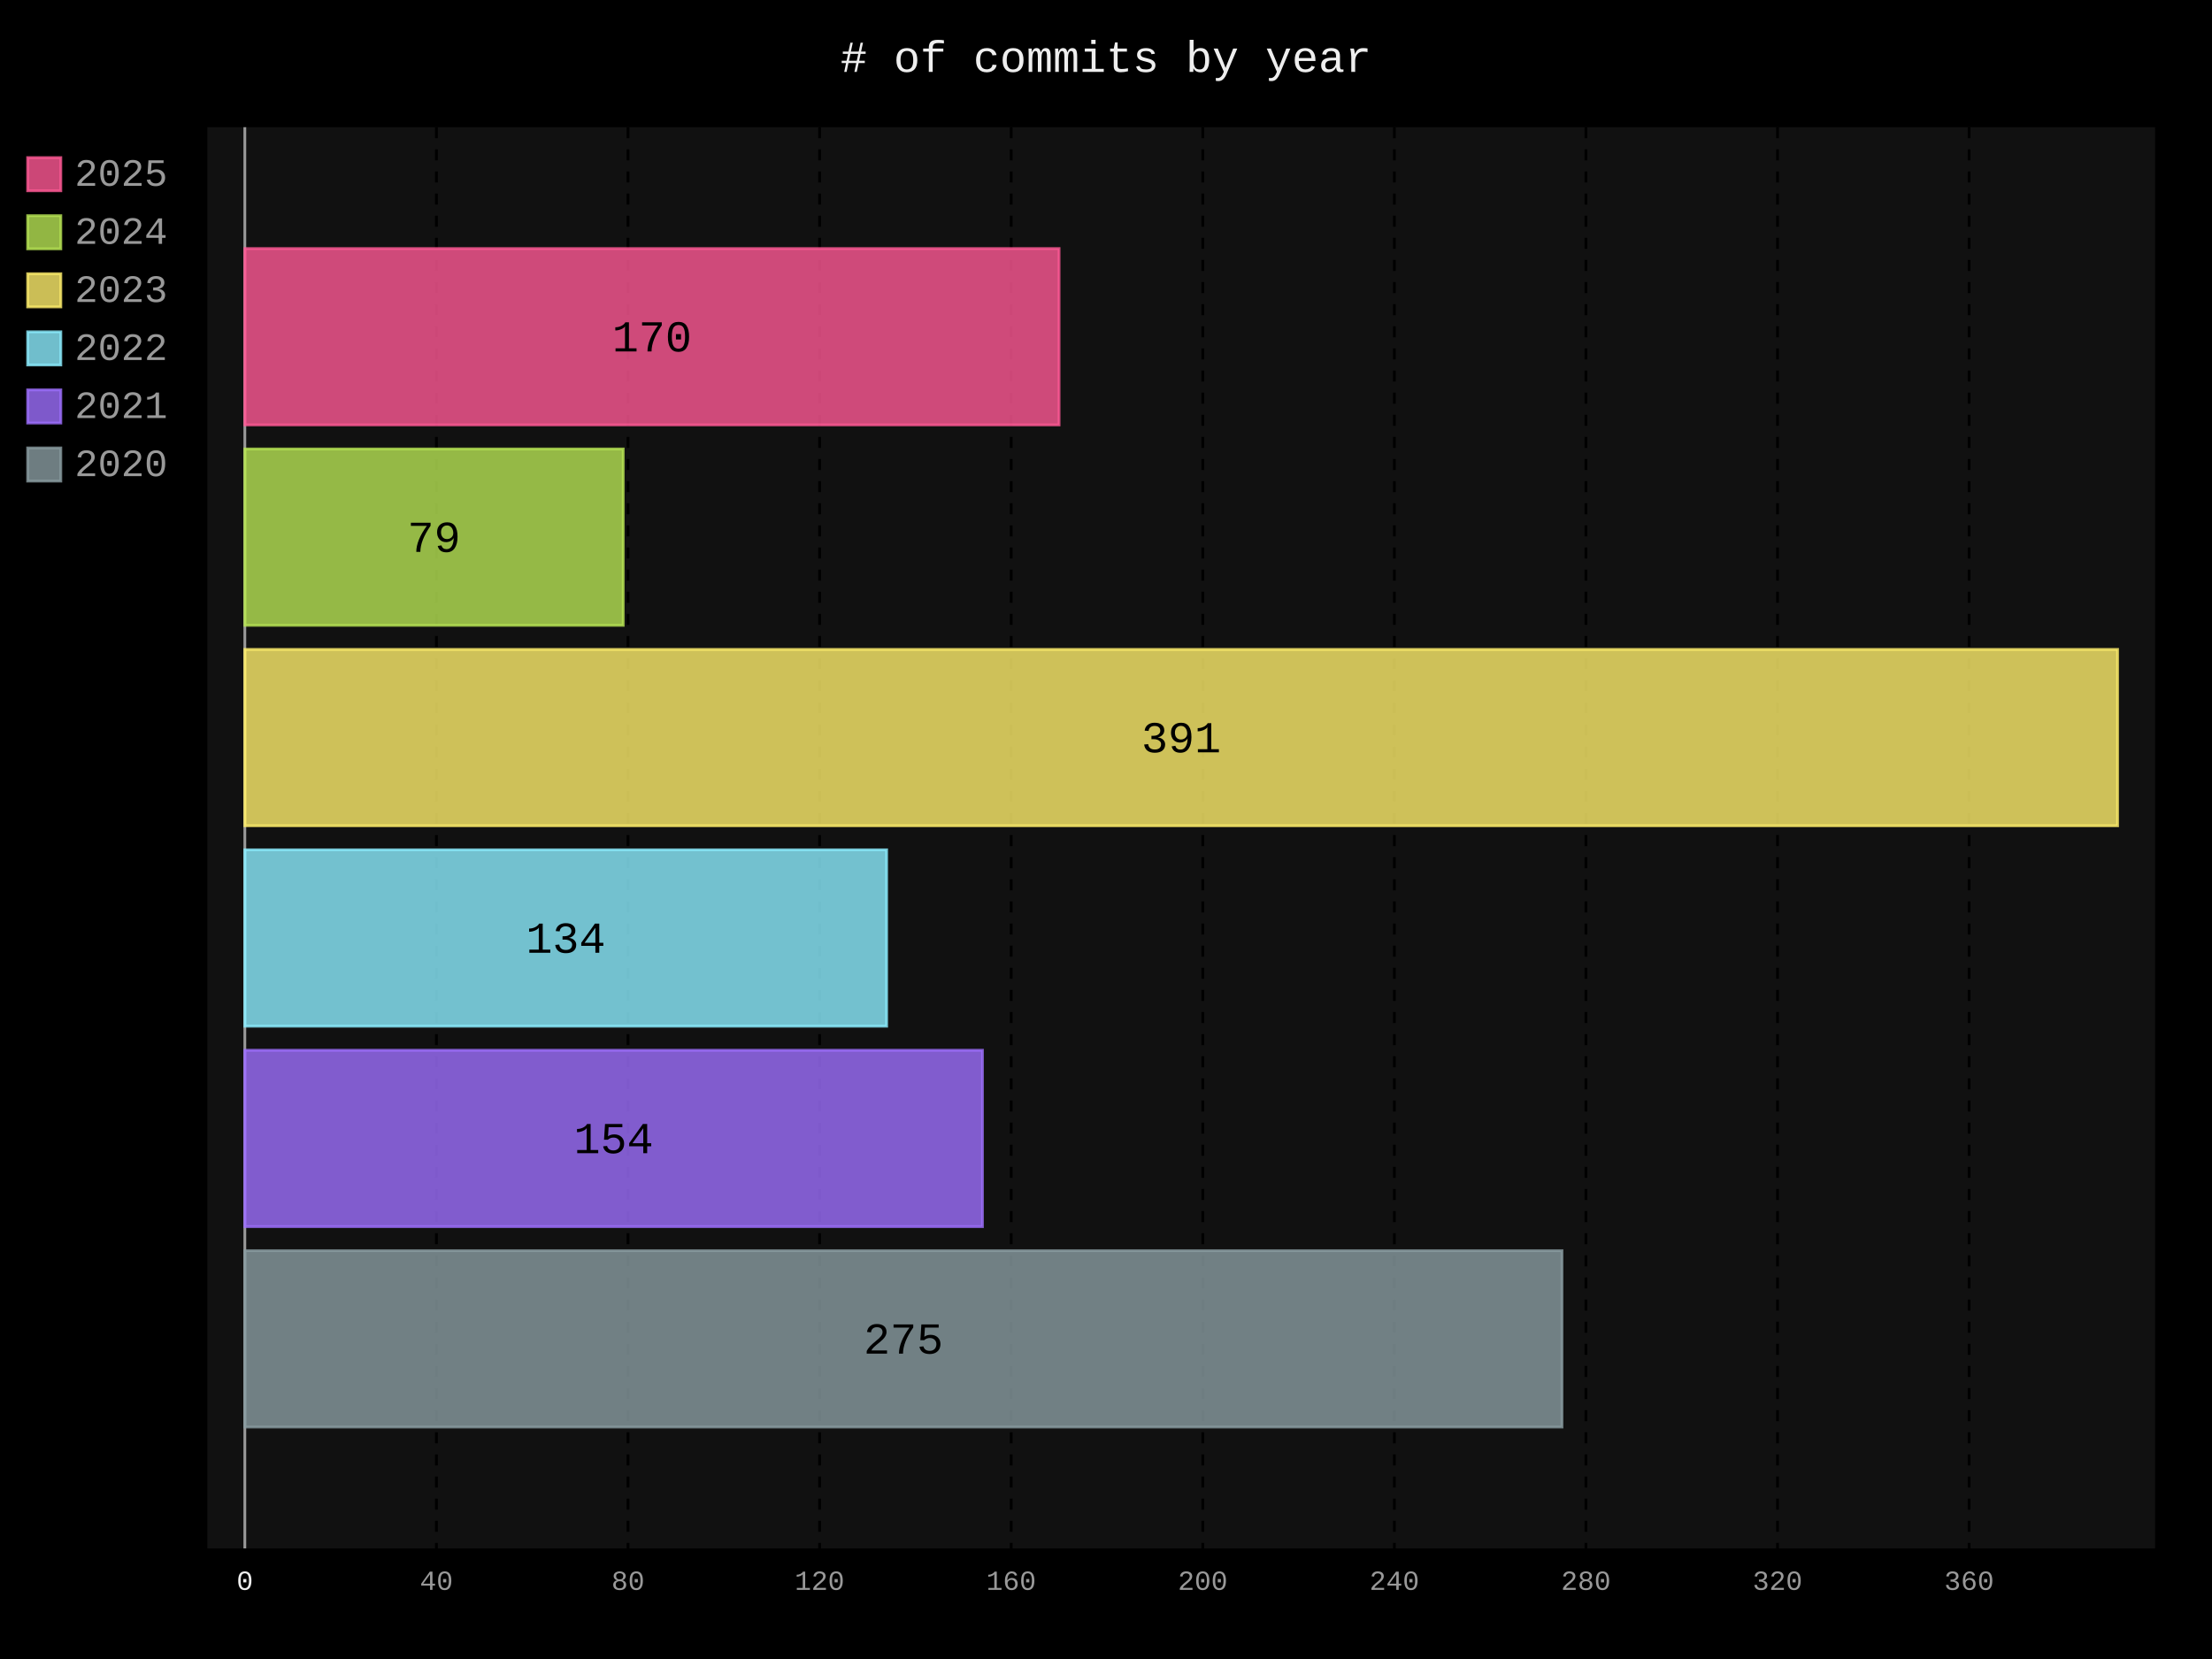
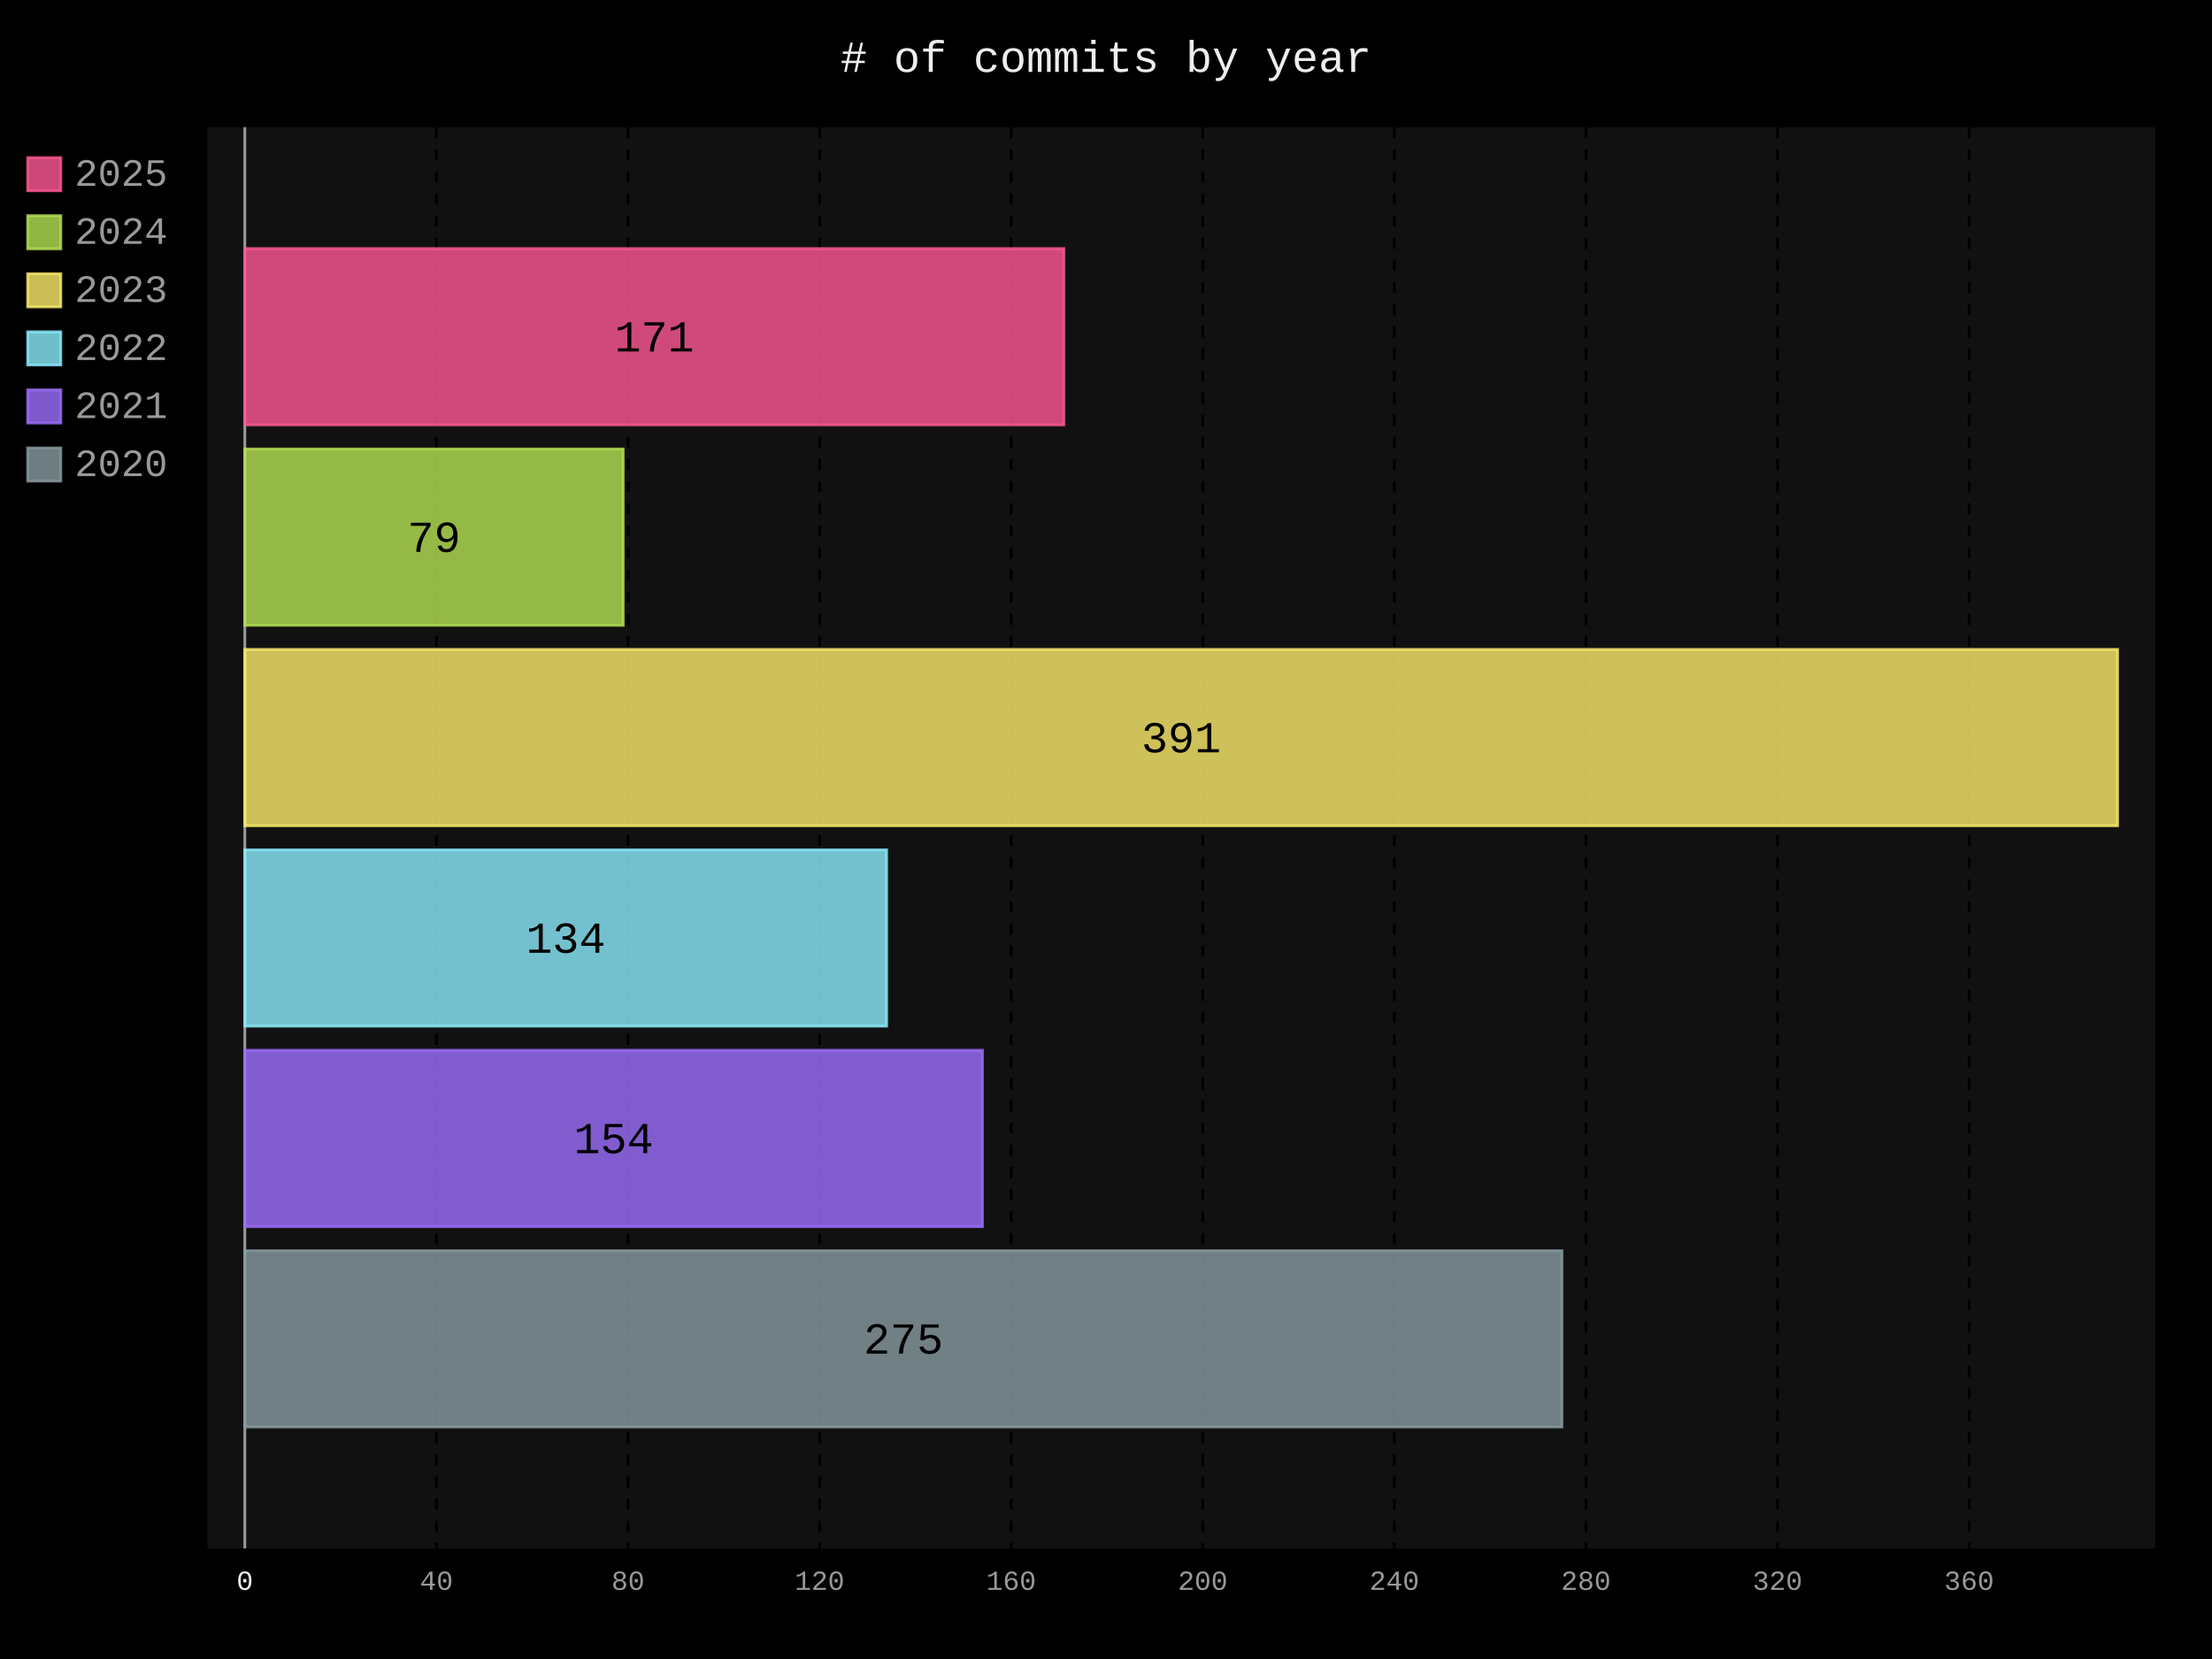
- <svg xmlns="http://www.w3.org/2000/svg" id="chart-17450589-4f81-49ec-b5fe-f2f27a7662cc" class="pygal-chart" viewBox="0 0 800 600">
+ <svg xmlns="http://www.w3.org/2000/svg" id="chart-2070c3b2-7b46-4531-bfed-f76c6accbffe" class="pygal-chart" viewBox="0 0 800 600">
  <defs>
-     <style type="text/css">#chart-17450589-4f81-49ec-b5fe-f2f27a7662cc{-webkit-user-select:none;-webkit-font-smoothing:antialiased;font-family:Consolas,"Liberation Mono",Menlo,Courier,monospace}#chart-17450589-4f81-49ec-b5fe-f2f27a7662cc .title{font-family:Consolas,"Liberation Mono",Menlo,Courier,monospace;font-size:16px}#chart-17450589-4f81-49ec-b5fe-f2f27a7662cc .legends .legend text{font-family:Consolas,"Liberation Mono",Menlo,Courier,monospace;font-size:14px}#chart-17450589-4f81-49ec-b5fe-f2f27a7662cc .axis text{font-family:Consolas,"Liberation Mono",Menlo,Courier,monospace;font-size:10px}#chart-17450589-4f81-49ec-b5fe-f2f27a7662cc .axis text.major{font-family:Consolas,"Liberation Mono",Menlo,Courier,monospace;font-size:10px}#chart-17450589-4f81-49ec-b5fe-f2f27a7662cc .text-overlay text.value{font-family:Consolas,"Liberation Mono",Menlo,Courier,monospace;font-size:16px}#chart-17450589-4f81-49ec-b5fe-f2f27a7662cc .text-overlay text.label{font-family:Consolas,"Liberation Mono",Menlo,Courier,monospace;font-size:10px}#chart-17450589-4f81-49ec-b5fe-f2f27a7662cc .tooltip{font-family:Consolas,"Liberation Mono",Menlo,Courier,monospace;font-size:14px}#chart-17450589-4f81-49ec-b5fe-f2f27a7662cc text.no_data{font-family:Consolas,"Liberation Mono",Menlo,Courier,monospace;font-size:64px}
- #chart-17450589-4f81-49ec-b5fe-f2f27a7662cc{background-color:black}#chart-17450589-4f81-49ec-b5fe-f2f27a7662cc path,#chart-17450589-4f81-49ec-b5fe-f2f27a7662cc line,#chart-17450589-4f81-49ec-b5fe-f2f27a7662cc rect,#chart-17450589-4f81-49ec-b5fe-f2f27a7662cc circle{-webkit-transition:250ms;-moz-transition:250ms;transition:250ms}#chart-17450589-4f81-49ec-b5fe-f2f27a7662cc .graph &gt; .background{fill:black}#chart-17450589-4f81-49ec-b5fe-f2f27a7662cc .plot &gt; .background{fill:#111}#chart-17450589-4f81-49ec-b5fe-f2f27a7662cc .graph{fill:#999}#chart-17450589-4f81-49ec-b5fe-f2f27a7662cc text.no_data{fill:#eee}#chart-17450589-4f81-49ec-b5fe-f2f27a7662cc .title{fill:#eee}#chart-17450589-4f81-49ec-b5fe-f2f27a7662cc .legends .legend text{fill:#999}#chart-17450589-4f81-49ec-b5fe-f2f27a7662cc .legends .legend:hover text{fill:#eee}#chart-17450589-4f81-49ec-b5fe-f2f27a7662cc .axis .line{stroke:#eee}#chart-17450589-4f81-49ec-b5fe-f2f27a7662cc .axis .guide.line{stroke:#555}#chart-17450589-4f81-49ec-b5fe-f2f27a7662cc .axis .major.line{stroke:#999}#chart-17450589-4f81-49ec-b5fe-f2f27a7662cc .axis text.major{fill:#eee}#chart-17450589-4f81-49ec-b5fe-f2f27a7662cc .axis.y .guides:hover .guide.line,#chart-17450589-4f81-49ec-b5fe-f2f27a7662cc .line-graph .axis.x .guides:hover .guide.line,#chart-17450589-4f81-49ec-b5fe-f2f27a7662cc .stackedline-graph .axis.x .guides:hover .guide.line,#chart-17450589-4f81-49ec-b5fe-f2f27a7662cc .xy-graph .axis.x .guides:hover .guide.line{stroke:#eee}#chart-17450589-4f81-49ec-b5fe-f2f27a7662cc .axis .guides:hover text{fill:#eee}#chart-17450589-4f81-49ec-b5fe-f2f27a7662cc .reactive{fill-opacity:.8;stroke-opacity:.8;stroke-width:1}#chart-17450589-4f81-49ec-b5fe-f2f27a7662cc .ci{stroke:#999}#chart-17450589-4f81-49ec-b5fe-f2f27a7662cc .reactive.active,#chart-17450589-4f81-49ec-b5fe-f2f27a7662cc .active .reactive{fill-opacity:.4;stroke-opacity:.9;stroke-width:4}#chart-17450589-4f81-49ec-b5fe-f2f27a7662cc .ci .reactive.active{stroke-width:1.5}#chart-17450589-4f81-49ec-b5fe-f2f27a7662cc .series text{fill:#eee}#chart-17450589-4f81-49ec-b5fe-f2f27a7662cc .tooltip rect{fill:#111;stroke:#eee;-webkit-transition:opacity 250ms;-moz-transition:opacity 250ms;transition:opacity 250ms}#chart-17450589-4f81-49ec-b5fe-f2f27a7662cc .tooltip .label{fill:#999}#chart-17450589-4f81-49ec-b5fe-f2f27a7662cc .tooltip .label{fill:#999}#chart-17450589-4f81-49ec-b5fe-f2f27a7662cc .tooltip .legend{font-size:.8em;fill:#555}#chart-17450589-4f81-49ec-b5fe-f2f27a7662cc .tooltip .x_label{font-size:.6em;fill:#eee}#chart-17450589-4f81-49ec-b5fe-f2f27a7662cc .tooltip .xlink{font-size:.5em;text-decoration:underline}#chart-17450589-4f81-49ec-b5fe-f2f27a7662cc .tooltip .value{font-size:1.5em}#chart-17450589-4f81-49ec-b5fe-f2f27a7662cc .bound{font-size:.5em}#chart-17450589-4f81-49ec-b5fe-f2f27a7662cc .max-value{font-size:.75em;fill:#555}#chart-17450589-4f81-49ec-b5fe-f2f27a7662cc .map-element{fill:#111;stroke:#555 !important}#chart-17450589-4f81-49ec-b5fe-f2f27a7662cc .map-element .reactive{fill-opacity:inherit;stroke-opacity:inherit}#chart-17450589-4f81-49ec-b5fe-f2f27a7662cc .color-0,#chart-17450589-4f81-49ec-b5fe-f2f27a7662cc .color-0 a:visited{stroke:#ff5995;fill:#ff5995}#chart-17450589-4f81-49ec-b5fe-f2f27a7662cc .color-1,#chart-17450589-4f81-49ec-b5fe-f2f27a7662cc .color-1 a:visited{stroke:#b6e354;fill:#b6e354}#chart-17450589-4f81-49ec-b5fe-f2f27a7662cc .color-2,#chart-17450589-4f81-49ec-b5fe-f2f27a7662cc .color-2 a:visited{stroke:#feed6c;fill:#feed6c}#chart-17450589-4f81-49ec-b5fe-f2f27a7662cc .color-3,#chart-17450589-4f81-49ec-b5fe-f2f27a7662cc .color-3 a:visited{stroke:#8cedff;fill:#8cedff}#chart-17450589-4f81-49ec-b5fe-f2f27a7662cc .color-4,#chart-17450589-4f81-49ec-b5fe-f2f27a7662cc .color-4 a:visited{stroke:#9e6ffe;fill:#9e6ffe}#chart-17450589-4f81-49ec-b5fe-f2f27a7662cc .color-5,#chart-17450589-4f81-49ec-b5fe-f2f27a7662cc .color-5 a:visited{stroke:#899ca1;fill:#899ca1}#chart-17450589-4f81-49ec-b5fe-f2f27a7662cc .text-overlay .color-0 text{fill:black}#chart-17450589-4f81-49ec-b5fe-f2f27a7662cc .text-overlay .color-1 text{fill:black}#chart-17450589-4f81-49ec-b5fe-f2f27a7662cc .text-overlay .color-2 text{fill:black}#chart-17450589-4f81-49ec-b5fe-f2f27a7662cc .text-overlay .color-3 text{fill:black}#chart-17450589-4f81-49ec-b5fe-f2f27a7662cc .text-overlay .color-4 text{fill:black}#chart-17450589-4f81-49ec-b5fe-f2f27a7662cc .text-overlay .color-5 text{fill:black}
- #chart-17450589-4f81-49ec-b5fe-f2f27a7662cc text.no_data{text-anchor:middle}#chart-17450589-4f81-49ec-b5fe-f2f27a7662cc .guide.line{fill:none}#chart-17450589-4f81-49ec-b5fe-f2f27a7662cc .centered{text-anchor:middle}#chart-17450589-4f81-49ec-b5fe-f2f27a7662cc .title{text-anchor:middle}#chart-17450589-4f81-49ec-b5fe-f2f27a7662cc .legends .legend text{fill-opacity:1}#chart-17450589-4f81-49ec-b5fe-f2f27a7662cc .axis.x text{text-anchor:middle}#chart-17450589-4f81-49ec-b5fe-f2f27a7662cc .axis.x:not(.web) text[transform]{text-anchor:start}#chart-17450589-4f81-49ec-b5fe-f2f27a7662cc .axis.x:not(.web) text[transform].backwards{text-anchor:end}#chart-17450589-4f81-49ec-b5fe-f2f27a7662cc .axis.y text{text-anchor:end}#chart-17450589-4f81-49ec-b5fe-f2f27a7662cc .axis.y text[transform].backwards{text-anchor:start}#chart-17450589-4f81-49ec-b5fe-f2f27a7662cc .axis.y2 text{text-anchor:start}#chart-17450589-4f81-49ec-b5fe-f2f27a7662cc .axis.y2 text[transform].backwards{text-anchor:end}#chart-17450589-4f81-49ec-b5fe-f2f27a7662cc .axis .guide.line{stroke-dasharray:4,4;stroke:black}#chart-17450589-4f81-49ec-b5fe-f2f27a7662cc .axis .major.guide.line{stroke-dasharray:6,6;stroke:black}#chart-17450589-4f81-49ec-b5fe-f2f27a7662cc .horizontal .axis.y .guide.line,#chart-17450589-4f81-49ec-b5fe-f2f27a7662cc .horizontal .axis.y2 .guide.line,#chart-17450589-4f81-49ec-b5fe-f2f27a7662cc .vertical .axis.x .guide.line{opacity:0}#chart-17450589-4f81-49ec-b5fe-f2f27a7662cc .horizontal .axis.always_show .guide.line,#chart-17450589-4f81-49ec-b5fe-f2f27a7662cc .vertical .axis.always_show .guide.line{opacity:1 !important}#chart-17450589-4f81-49ec-b5fe-f2f27a7662cc .axis.y .guides:hover .guide.line,#chart-17450589-4f81-49ec-b5fe-f2f27a7662cc .axis.y2 .guides:hover .guide.line,#chart-17450589-4f81-49ec-b5fe-f2f27a7662cc .axis.x .guides:hover .guide.line{opacity:1}#chart-17450589-4f81-49ec-b5fe-f2f27a7662cc .axis .guides:hover text{opacity:1}#chart-17450589-4f81-49ec-b5fe-f2f27a7662cc .nofill{fill:none}#chart-17450589-4f81-49ec-b5fe-f2f27a7662cc .subtle-fill{fill-opacity:.2}#chart-17450589-4f81-49ec-b5fe-f2f27a7662cc .dot{stroke-width:1px;fill-opacity:1;stroke-opacity:1}#chart-17450589-4f81-49ec-b5fe-f2f27a7662cc .dot.active{stroke-width:5px}#chart-17450589-4f81-49ec-b5fe-f2f27a7662cc .dot.negative{fill:transparent}#chart-17450589-4f81-49ec-b5fe-f2f27a7662cc text,#chart-17450589-4f81-49ec-b5fe-f2f27a7662cc tspan{stroke:none !important}#chart-17450589-4f81-49ec-b5fe-f2f27a7662cc .series text.active{opacity:1}#chart-17450589-4f81-49ec-b5fe-f2f27a7662cc .tooltip rect{fill-opacity:.95;stroke-width:.5}#chart-17450589-4f81-49ec-b5fe-f2f27a7662cc .tooltip text{fill-opacity:1}#chart-17450589-4f81-49ec-b5fe-f2f27a7662cc .showable{visibility:hidden}#chart-17450589-4f81-49ec-b5fe-f2f27a7662cc .showable.shown{visibility:visible}#chart-17450589-4f81-49ec-b5fe-f2f27a7662cc .gauge-background{fill:rgba(229,229,229,1);stroke:none}#chart-17450589-4f81-49ec-b5fe-f2f27a7662cc .bg-lines{stroke:black;stroke-width:2px}</style>
+     <style type="text/css">#chart-2070c3b2-7b46-4531-bfed-f76c6accbffe{-webkit-user-select:none;-webkit-font-smoothing:antialiased;font-family:Consolas,"Liberation Mono",Menlo,Courier,monospace}#chart-2070c3b2-7b46-4531-bfed-f76c6accbffe .title{font-family:Consolas,"Liberation Mono",Menlo,Courier,monospace;font-size:16px}#chart-2070c3b2-7b46-4531-bfed-f76c6accbffe .legends .legend text{font-family:Consolas,"Liberation Mono",Menlo,Courier,monospace;font-size:14px}#chart-2070c3b2-7b46-4531-bfed-f76c6accbffe .axis text{font-family:Consolas,"Liberation Mono",Menlo,Courier,monospace;font-size:10px}#chart-2070c3b2-7b46-4531-bfed-f76c6accbffe .axis text.major{font-family:Consolas,"Liberation Mono",Menlo,Courier,monospace;font-size:10px}#chart-2070c3b2-7b46-4531-bfed-f76c6accbffe .text-overlay text.value{font-family:Consolas,"Liberation Mono",Menlo,Courier,monospace;font-size:16px}#chart-2070c3b2-7b46-4531-bfed-f76c6accbffe .text-overlay text.label{font-family:Consolas,"Liberation Mono",Menlo,Courier,monospace;font-size:10px}#chart-2070c3b2-7b46-4531-bfed-f76c6accbffe .tooltip{font-family:Consolas,"Liberation Mono",Menlo,Courier,monospace;font-size:14px}#chart-2070c3b2-7b46-4531-bfed-f76c6accbffe text.no_data{font-family:Consolas,"Liberation Mono",Menlo,Courier,monospace;font-size:64px}
+ #chart-2070c3b2-7b46-4531-bfed-f76c6accbffe{background-color:black}#chart-2070c3b2-7b46-4531-bfed-f76c6accbffe path,#chart-2070c3b2-7b46-4531-bfed-f76c6accbffe line,#chart-2070c3b2-7b46-4531-bfed-f76c6accbffe rect,#chart-2070c3b2-7b46-4531-bfed-f76c6accbffe circle{-webkit-transition:250ms;-moz-transition:250ms;transition:250ms}#chart-2070c3b2-7b46-4531-bfed-f76c6accbffe .graph &gt; .background{fill:black}#chart-2070c3b2-7b46-4531-bfed-f76c6accbffe .plot &gt; .background{fill:#111}#chart-2070c3b2-7b46-4531-bfed-f76c6accbffe .graph{fill:#999}#chart-2070c3b2-7b46-4531-bfed-f76c6accbffe text.no_data{fill:#eee}#chart-2070c3b2-7b46-4531-bfed-f76c6accbffe .title{fill:#eee}#chart-2070c3b2-7b46-4531-bfed-f76c6accbffe .legends .legend text{fill:#999}#chart-2070c3b2-7b46-4531-bfed-f76c6accbffe .legends .legend:hover text{fill:#eee}#chart-2070c3b2-7b46-4531-bfed-f76c6accbffe .axis .line{stroke:#eee}#chart-2070c3b2-7b46-4531-bfed-f76c6accbffe .axis .guide.line{stroke:#555}#chart-2070c3b2-7b46-4531-bfed-f76c6accbffe .axis .major.line{stroke:#999}#chart-2070c3b2-7b46-4531-bfed-f76c6accbffe .axis text.major{fill:#eee}#chart-2070c3b2-7b46-4531-bfed-f76c6accbffe .axis.y .guides:hover .guide.line,#chart-2070c3b2-7b46-4531-bfed-f76c6accbffe .line-graph .axis.x .guides:hover .guide.line,#chart-2070c3b2-7b46-4531-bfed-f76c6accbffe .stackedline-graph .axis.x .guides:hover .guide.line,#chart-2070c3b2-7b46-4531-bfed-f76c6accbffe .xy-graph .axis.x .guides:hover .guide.line{stroke:#eee}#chart-2070c3b2-7b46-4531-bfed-f76c6accbffe .axis .guides:hover text{fill:#eee}#chart-2070c3b2-7b46-4531-bfed-f76c6accbffe .reactive{fill-opacity:.8;stroke-opacity:.8;stroke-width:1}#chart-2070c3b2-7b46-4531-bfed-f76c6accbffe .ci{stroke:#999}#chart-2070c3b2-7b46-4531-bfed-f76c6accbffe .reactive.active,#chart-2070c3b2-7b46-4531-bfed-f76c6accbffe .active .reactive{fill-opacity:.4;stroke-opacity:.9;stroke-width:4}#chart-2070c3b2-7b46-4531-bfed-f76c6accbffe .ci .reactive.active{stroke-width:1.5}#chart-2070c3b2-7b46-4531-bfed-f76c6accbffe .series text{fill:#eee}#chart-2070c3b2-7b46-4531-bfed-f76c6accbffe .tooltip rect{fill:#111;stroke:#eee;-webkit-transition:opacity 250ms;-moz-transition:opacity 250ms;transition:opacity 250ms}#chart-2070c3b2-7b46-4531-bfed-f76c6accbffe .tooltip .label{fill:#999}#chart-2070c3b2-7b46-4531-bfed-f76c6accbffe .tooltip .label{fill:#999}#chart-2070c3b2-7b46-4531-bfed-f76c6accbffe .tooltip .legend{font-size:.8em;fill:#555}#chart-2070c3b2-7b46-4531-bfed-f76c6accbffe .tooltip .x_label{font-size:.6em;fill:#eee}#chart-2070c3b2-7b46-4531-bfed-f76c6accbffe .tooltip .xlink{font-size:.5em;text-decoration:underline}#chart-2070c3b2-7b46-4531-bfed-f76c6accbffe .tooltip .value{font-size:1.5em}#chart-2070c3b2-7b46-4531-bfed-f76c6accbffe .bound{font-size:.5em}#chart-2070c3b2-7b46-4531-bfed-f76c6accbffe .max-value{font-size:.75em;fill:#555}#chart-2070c3b2-7b46-4531-bfed-f76c6accbffe .map-element{fill:#111;stroke:#555 !important}#chart-2070c3b2-7b46-4531-bfed-f76c6accbffe .map-element .reactive{fill-opacity:inherit;stroke-opacity:inherit}#chart-2070c3b2-7b46-4531-bfed-f76c6accbffe .color-0,#chart-2070c3b2-7b46-4531-bfed-f76c6accbffe .color-0 a:visited{stroke:#ff5995;fill:#ff5995}#chart-2070c3b2-7b46-4531-bfed-f76c6accbffe .color-1,#chart-2070c3b2-7b46-4531-bfed-f76c6accbffe .color-1 a:visited{stroke:#b6e354;fill:#b6e354}#chart-2070c3b2-7b46-4531-bfed-f76c6accbffe .color-2,#chart-2070c3b2-7b46-4531-bfed-f76c6accbffe .color-2 a:visited{stroke:#feed6c;fill:#feed6c}#chart-2070c3b2-7b46-4531-bfed-f76c6accbffe .color-3,#chart-2070c3b2-7b46-4531-bfed-f76c6accbffe .color-3 a:visited{stroke:#8cedff;fill:#8cedff}#chart-2070c3b2-7b46-4531-bfed-f76c6accbffe .color-4,#chart-2070c3b2-7b46-4531-bfed-f76c6accbffe .color-4 a:visited{stroke:#9e6ffe;fill:#9e6ffe}#chart-2070c3b2-7b46-4531-bfed-f76c6accbffe .color-5,#chart-2070c3b2-7b46-4531-bfed-f76c6accbffe .color-5 a:visited{stroke:#899ca1;fill:#899ca1}#chart-2070c3b2-7b46-4531-bfed-f76c6accbffe .text-overlay .color-0 text{fill:black}#chart-2070c3b2-7b46-4531-bfed-f76c6accbffe .text-overlay .color-1 text{fill:black}#chart-2070c3b2-7b46-4531-bfed-f76c6accbffe .text-overlay .color-2 text{fill:black}#chart-2070c3b2-7b46-4531-bfed-f76c6accbffe .text-overlay .color-3 text{fill:black}#chart-2070c3b2-7b46-4531-bfed-f76c6accbffe .text-overlay .color-4 text{fill:black}#chart-2070c3b2-7b46-4531-bfed-f76c6accbffe .text-overlay .color-5 text{fill:black}
+ #chart-2070c3b2-7b46-4531-bfed-f76c6accbffe text.no_data{text-anchor:middle}#chart-2070c3b2-7b46-4531-bfed-f76c6accbffe .guide.line{fill:none}#chart-2070c3b2-7b46-4531-bfed-f76c6accbffe .centered{text-anchor:middle}#chart-2070c3b2-7b46-4531-bfed-f76c6accbffe .title{text-anchor:middle}#chart-2070c3b2-7b46-4531-bfed-f76c6accbffe .legends .legend text{fill-opacity:1}#chart-2070c3b2-7b46-4531-bfed-f76c6accbffe .axis.x text{text-anchor:middle}#chart-2070c3b2-7b46-4531-bfed-f76c6accbffe .axis.x:not(.web) text[transform]{text-anchor:start}#chart-2070c3b2-7b46-4531-bfed-f76c6accbffe .axis.x:not(.web) text[transform].backwards{text-anchor:end}#chart-2070c3b2-7b46-4531-bfed-f76c6accbffe .axis.y text{text-anchor:end}#chart-2070c3b2-7b46-4531-bfed-f76c6accbffe .axis.y text[transform].backwards{text-anchor:start}#chart-2070c3b2-7b46-4531-bfed-f76c6accbffe .axis.y2 text{text-anchor:start}#chart-2070c3b2-7b46-4531-bfed-f76c6accbffe .axis.y2 text[transform].backwards{text-anchor:end}#chart-2070c3b2-7b46-4531-bfed-f76c6accbffe .axis .guide.line{stroke-dasharray:4,4;stroke:black}#chart-2070c3b2-7b46-4531-bfed-f76c6accbffe .axis .major.guide.line{stroke-dasharray:6,6;stroke:black}#chart-2070c3b2-7b46-4531-bfed-f76c6accbffe .horizontal .axis.y .guide.line,#chart-2070c3b2-7b46-4531-bfed-f76c6accbffe .horizontal .axis.y2 .guide.line,#chart-2070c3b2-7b46-4531-bfed-f76c6accbffe .vertical .axis.x .guide.line{opacity:0}#chart-2070c3b2-7b46-4531-bfed-f76c6accbffe .horizontal .axis.always_show .guide.line,#chart-2070c3b2-7b46-4531-bfed-f76c6accbffe .vertical .axis.always_show .guide.line{opacity:1 !important}#chart-2070c3b2-7b46-4531-bfed-f76c6accbffe .axis.y .guides:hover .guide.line,#chart-2070c3b2-7b46-4531-bfed-f76c6accbffe .axis.y2 .guides:hover .guide.line,#chart-2070c3b2-7b46-4531-bfed-f76c6accbffe .axis.x .guides:hover .guide.line{opacity:1}#chart-2070c3b2-7b46-4531-bfed-f76c6accbffe .axis .guides:hover text{opacity:1}#chart-2070c3b2-7b46-4531-bfed-f76c6accbffe .nofill{fill:none}#chart-2070c3b2-7b46-4531-bfed-f76c6accbffe .subtle-fill{fill-opacity:.2}#chart-2070c3b2-7b46-4531-bfed-f76c6accbffe .dot{stroke-width:1px;fill-opacity:1;stroke-opacity:1}#chart-2070c3b2-7b46-4531-bfed-f76c6accbffe .dot.active{stroke-width:5px}#chart-2070c3b2-7b46-4531-bfed-f76c6accbffe .dot.negative{fill:transparent}#chart-2070c3b2-7b46-4531-bfed-f76c6accbffe text,#chart-2070c3b2-7b46-4531-bfed-f76c6accbffe tspan{stroke:none !important}#chart-2070c3b2-7b46-4531-bfed-f76c6accbffe .series text.active{opacity:1}#chart-2070c3b2-7b46-4531-bfed-f76c6accbffe .tooltip rect{fill-opacity:.95;stroke-width:.5}#chart-2070c3b2-7b46-4531-bfed-f76c6accbffe .tooltip text{fill-opacity:1}#chart-2070c3b2-7b46-4531-bfed-f76c6accbffe .showable{visibility:hidden}#chart-2070c3b2-7b46-4531-bfed-f76c6accbffe .showable.shown{visibility:visible}#chart-2070c3b2-7b46-4531-bfed-f76c6accbffe .gauge-background{fill:rgba(229,229,229,1);stroke:none}#chart-2070c3b2-7b46-4531-bfed-f76c6accbffe .bg-lines{stroke:black;stroke-width:2px}</style>
  </defs>
  <g class="graph horizontalbar-graph horizontal">
    <rect x="0" y="0" width="800" height="600" class="background" />
    <g transform="translate(75, 46)" class="plot">
      <rect x="0" y="0" width="704.4" height="514" class="background" />
      <g class="axis x always_show">
        <g class="guides">
          <path d="M13.546 0 v514" class="axis major line" />
          <text x="13.546" y="529.0" class="major">0</text>
        </g>
        <g class="guides">
          <path d="M82.836 0 v514" class="guide line" />
          <text x="82.836" y="529.0" class="">40</text>
        </g>
        <g class="guides">
          <path d="M152.126 0 v514" class="guide line" />
          <text x="152.126" y="529.0" class="">80</text>
        </g>
        <g class="guides">
          <path d="M221.416 0 v514" class="guide line" />
          <text x="221.416" y="529.0" class="">120</text>
        </g>
        <g class="guides">
          <path d="M290.705 0 v514" class="guide line" />
          <text x="290.705" y="529.0" class="">160</text>
        </g>
        <g class="guides">
          <path d="M359.995 0 v514" class="guide line" />
          <text x="359.995" y="529.0" class="">200</text>
        </g>
        <g class="guides">
          <path d="M429.285 0 v514" class="guide line" />
          <text x="429.285" y="529.0" class="">240</text>
        </g>
        <g class="guides">
          <path d="M498.575 0 v514" class="guide line" />
          <text x="498.575" y="529.0" class="">280</text>
        </g>
        <g class="guides">
          <path d="M567.864 0 v514" class="guide line" />
          <text x="567.864" y="529.0" class="">320</text>
        </g>
        <g class="guides">
          <path d="M637.154 0 v514" class="guide line" />
          <text x="637.154" y="529.0" class="">360</text>
        </g>
      </g>
      <g class="series serie-5 color-5">
        <g class="bars">
          <g class="bar">
            <rect x="13.546" y="406.324" rx="0" ry="0" width="476.367" height="63.789" class="rect reactive tooltip-trigger" />
          </g>
        </g>
      </g>
      <g class="series serie-4 color-4">
        <g class="bars">
          <g class="bar">
            <rect x="13.546" y="333.836" rx="0" ry="0" width="266.766" height="63.789" class="rect reactive tooltip-trigger" />
          </g>
        </g>
      </g>
      <g class="series serie-3 color-3">
        <g class="bars">
          <g class="bar">
            <rect x="13.546" y="261.349" rx="0" ry="0" width="232.121" height="63.789" class="rect reactive tooltip-trigger" />
          </g>
        </g>
      </g>
      <g class="series serie-2 color-2">
        <g class="bars">
          <g class="bar">
            <rect x="13.546" y="188.862" rx="0" ry="0" width="677.308" height="63.789" class="rect reactive tooltip-trigger" />
          </g>
        </g>
      </g>
      <g class="series serie-1 color-1">
        <g class="bars">
          <g class="bar">
            <rect x="13.546" y="116.375" rx="0" ry="0" width="136.847" height="63.789" class="rect reactive tooltip-trigger" />
          </g>
        </g>
      </g>
      <g class="series serie-0 color-0">
        <g class="bars">
          <g class="bar">
-             <rect x="13.546" y="43.888" rx="0" ry="0" width="294.482" height="63.789" class="rect reactive tooltip-trigger" />
+             <rect x="13.546" y="43.888" rx="0" ry="0" width="296.214" height="63.789" class="rect reactive tooltip-trigger" />
          </g>
        </g>
      </g>
    </g>
    <g class="titles">
      <text x="400.0" y="26" class="title plot_title"># of commits by year</text>
    </g>
    <g transform="translate(75, 46)" class="plot overlay">
      <g class="series serie-5 color-5" />
      <g class="series serie-4 color-4" />
      <g class="series serie-3 color-3" />
      <g class="series serie-2 color-2" />
      <g class="series serie-1 color-1" />
      <g class="series serie-0 color-0" />
    </g>
    <g transform="translate(75, 46)" class="plot text-overlay">
      <g class="series serie-5 color-5">
        <text text-anchor="middle" x="251.73" y="443.551" class="value">275</text>
      </g>
      <g class="series serie-4 color-4">
        <text text-anchor="middle" x="146.929" y="371.064" class="value">154</text>
      </g>
      <g class="series serie-3 color-3">
        <text text-anchor="middle" x="129.607" y="298.577" class="value">134</text>
      </g>
      <g class="series serie-2 color-2">
        <text text-anchor="middle" x="352.2" y="226.09" class="value">391</text>
      </g>
      <g class="series serie-1 color-1">
        <text text-anchor="middle" x="81.97" y="153.603" class="value">79</text>
      </g>
      <g class="series serie-0 color-0">
-         <text text-anchor="middle" x="160.787" y="81.115" class="value">170</text>
+         <text text-anchor="middle" x="161.653" y="81.115" class="value">171</text>
      </g>
    </g>
    <g transform="translate(75, 46)" class="plot tooltip-overlay">
      <g transform="translate(0 0)" style="opacity: 0" class="tooltip">
        <rect rx="0" ry="0" width="0" height="0" class="tooltip-box" />
        <g class="text" />
      </g>
    </g>
    <g transform="translate(10, 56)" class="legends">
      <g id="activate-serie-0" class="legend reactive activate-serie">
        <rect x="0.0" y="1.0" width="12" height="12" class="color-0 reactive" />
        <text x="17.0" y="11.2">2025</text>
      </g>
      <g id="activate-serie-1" class="legend reactive activate-serie">
        <rect x="0.0" y="22.0" width="12" height="12" class="color-1 reactive" />
        <text x="17.0" y="32.2">2024</text>
      </g>
      <g id="activate-serie-2" class="legend reactive activate-serie">
        <rect x="0.0" y="43.0" width="12" height="12" class="color-2 reactive" />
        <text x="17.0" y="53.2">2023</text>
      </g>
      <g id="activate-serie-3" class="legend reactive activate-serie">
        <rect x="0.0" y="64.0" width="12" height="12" class="color-3 reactive" />
        <text x="17.0" y="74.2">2022</text>
      </g>
      <g id="activate-serie-4" class="legend reactive activate-serie">
        <rect x="0.0" y="85.0" width="12" height="12" class="color-4 reactive" />
        <text x="17.0" y="95.2">2021</text>
      </g>
      <g id="activate-serie-5" class="legend reactive activate-serie">
        <rect x="0.0" y="106.0" width="12" height="12" class="color-5 reactive" />
        <text x="17.0" y="116.2">2020</text>
      </g>
    </g>
    <g transform="translate(790, 56)" class="legends" />
  </g>
</svg>
